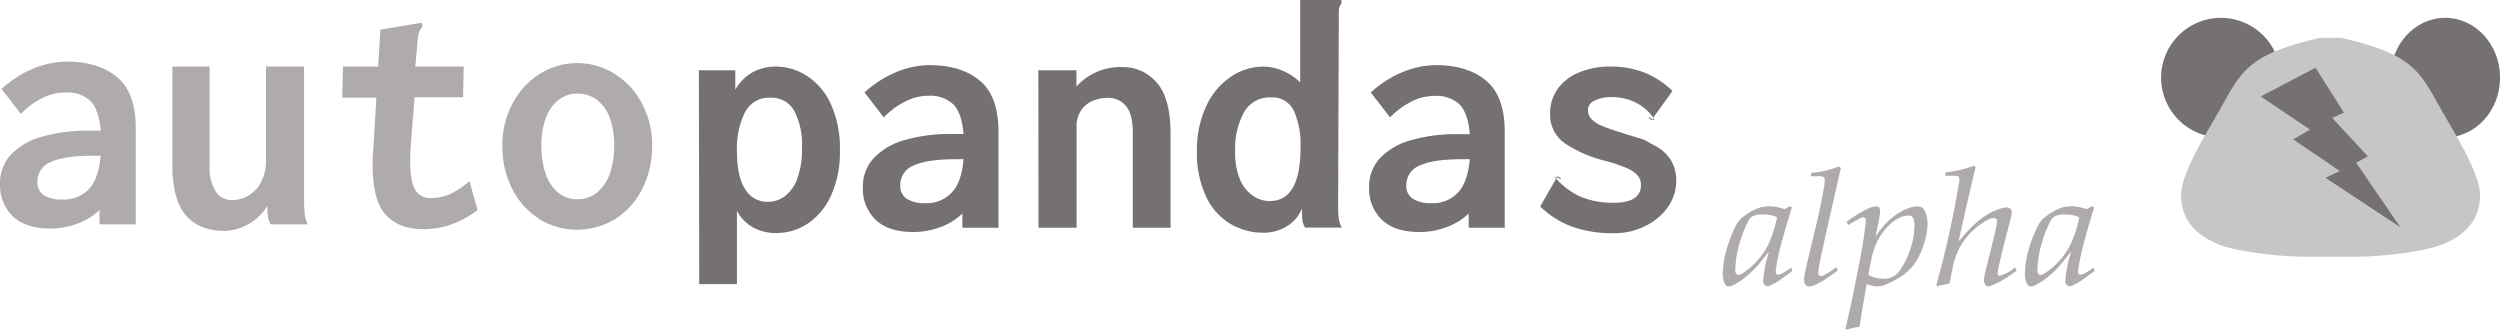
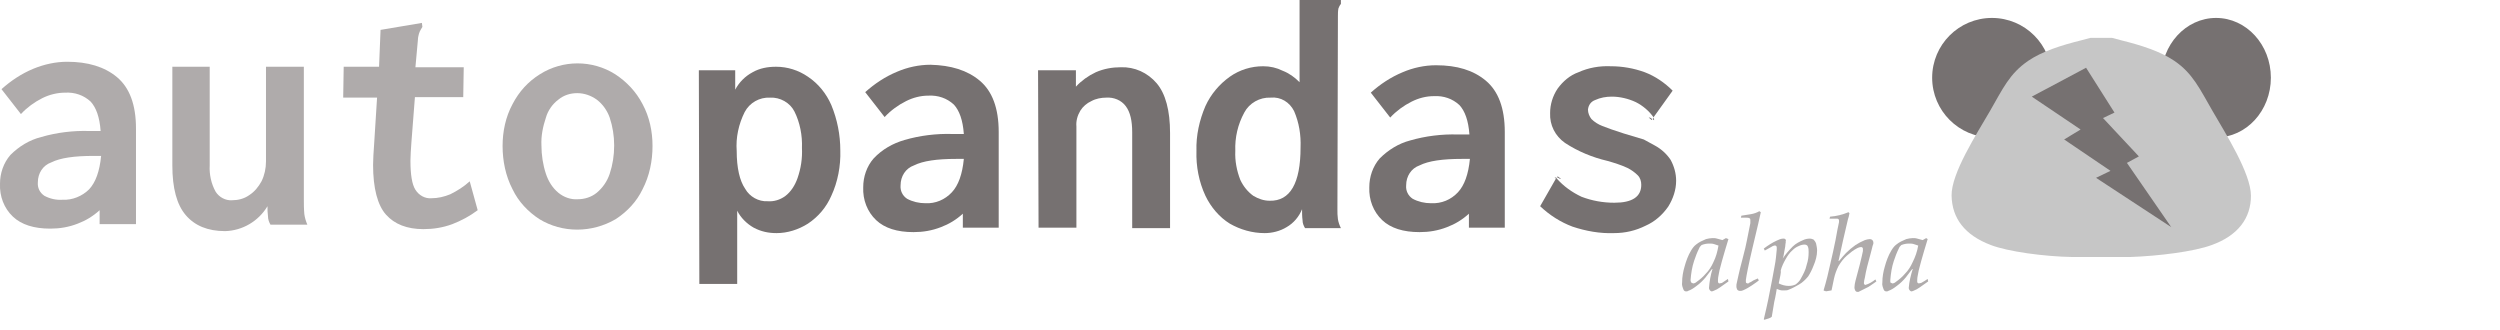
- <svg xmlns="http://www.w3.org/2000/svg" id="Layer_1" data-name="Layer 1" viewBox="0 0 501.88 66.19">
-   <defs>
-     <style>.cls-1{fill:#afabab;}.cls-2{fill:#767171;}.cls-3{fill:#c6c6c6;fill-rule:evenodd;}</style>
-   </defs>
-   <path class="cls-1" d="M36,36.12q3.75,3.12,3.75,10.29V65.67H32.47V62.82a13.09,13.09,0,0,1-4.39,2.7,15.33,15.33,0,0,1-5.5,1q-4.93,0-7.51-2.43a8.63,8.63,0,0,1-2.58-6.6,8.35,8.35,0,0,1,2.13-5.76,13.38,13.38,0,0,1,6.15-3.62,32.74,32.74,0,0,1,9.61-1.24H32.7c-.22-2.76-.89-4.72-2-5.9a6.76,6.76,0,0,0-5.13-1.77A10.39,10.39,0,0,0,21,40.31a15.19,15.19,0,0,0-4.33,3.19l-3.87-5a21.56,21.56,0,0,1,6.4-4.1A17.9,17.9,0,0,1,26,33Q32.21,33,36,36.12ZM30.35,58.59c1.3-1.42,2.08-3.64,2.35-6.69H31.18c-3.88,0-6.72.42-8.5,1.26a4.15,4.15,0,0,0-2.68,4,3,3,0,0,0,1.34,2.71A6.7,6.7,0,0,0,25,60.7,6.89,6.89,0,0,0,30.35,58.59Z" transform="translate(-12.49 -20.64)" />
-   <path class="cls-1" d="M49.79,63.86q-2.7-3.15-2.7-10V34h7.48V53.82a9.16,9.16,0,0,0,1.21,5.26A3.82,3.82,0,0,0,59.1,60.8a6.27,6.27,0,0,0,3.44-1A6.85,6.85,0,0,0,65,57a8.94,8.94,0,0,0,.89-4V34h7.64V60.5a29.37,29.37,0,0,0,.12,3.08,7,7,0,0,0,.58,2.09H66.81A5.12,5.12,0,0,1,66.26,64a16.22,16.22,0,0,1-.11-2,10.51,10.51,0,0,1-8.54,5Q52.48,67,49.79,63.86Z" transform="translate(-12.49 -20.64)" />
-   <path class="cls-1" d="M108.36,62.82a20.07,20.07,0,0,1-5.14,2.83,16.7,16.7,0,0,1-5.78,1c-3.28,0-5.8-1-7.54-2.91s-2.61-5.28-2.61-10c0-1.21.06-2.55.2-4l.56-9.5H81.2L81.33,34h7.08l.43-7.41,8.34-1.39.13.76-.33.48a3.2,3.2,0,0,0-.43.89,4.63,4.63,0,0,0-.2,1.21L95.86,34h9.72l-.13,6.15H95.72l-.72,9c-.11,1.54-.17,2.78-.17,3.71,0,2.8.34,4.75,1,5.87a3.49,3.49,0,0,0,3.21,1.67,9.11,9.11,0,0,0,3.8-.8A16.15,16.15,0,0,0,106.74,57Z" transform="translate(-12.49 -20.64)" />
-   <path class="cls-1" d="M120.77,64.61a15.08,15.08,0,0,1-5.43-6,18.79,18.79,0,0,1-2-8.74,17.48,17.48,0,0,1,2-8.38,15.47,15.47,0,0,1,5.47-6,14.14,14.14,0,0,1,15.12,0,15.49,15.49,0,0,1,5.48,6,17.59,17.59,0,0,1,2,8.38,18.79,18.79,0,0,1-2,8.74,15,15,0,0,1-5.43,6,14.65,14.65,0,0,1-15.28,0Zm11.56-5.31a8.45,8.45,0,0,0,2.57-3.77,16.55,16.55,0,0,0,.89-5.65,15.87,15.87,0,0,0-.89-5.59,7.89,7.89,0,0,0-2.57-3.6,6.32,6.32,0,0,0-3.92-1.26,6,6,0,0,0-3.79,1.26,8,8,0,0,0-2.54,3.62,15.45,15.45,0,0,0-.91,5.57,16.83,16.83,0,0,0,.87,5.68,8.4,8.4,0,0,0,2.5,3.75,5.89,5.89,0,0,0,3.87,1.33A6.09,6.09,0,0,0,132.33,59.3Z" transform="translate(-12.49 -20.64)" />
-   <path class="cls-2" d="M152.79,34.74h7.31v3.9a9.32,9.32,0,0,1,3.49-3.51A9.67,9.67,0,0,1,168.24,34,11.52,11.52,0,0,1,174.68,36a13.31,13.31,0,0,1,4.68,5.69,21.36,21.36,0,0,1,1.75,9.07,21,21,0,0,1-1.79,9.14,13.2,13.2,0,0,1-4.69,5.64,11.39,11.39,0,0,1-6.32,1.89,9.55,9.55,0,0,1-4.55-1.08,8.13,8.13,0,0,1-3.33-3.39V77.68h-7.57ZM170.09,60a7.78,7.78,0,0,0,2.49-3.59,17.35,17.35,0,0,0,.92-6.07A14.82,14.82,0,0,0,172,43a5.19,5.19,0,0,0-4.88-2.75,5.37,5.37,0,0,0-5.06,2.9A16.23,16.23,0,0,0,160.43,51q0,5.13,1.66,7.64a5.12,5.12,0,0,0,4.5,2.52A5.71,5.71,0,0,0,170.09,60Z" transform="translate(-12.49 -20.64)" />
-   <path class="cls-2" d="M209.18,36.82q3.76,3.1,3.76,10.29V66.36h-7.25V63.52a13,13,0,0,1-4.38,2.7,15.39,15.39,0,0,1-5.51,1q-4.94,0-7.51-2.43a8.63,8.63,0,0,1-2.58-6.6,8.35,8.35,0,0,1,2.13-5.76A13.38,13.38,0,0,1,194,48.78a32.69,32.69,0,0,1,9.61-1.24h2.31q-.33-4.14-2-5.91a6.79,6.79,0,0,0-5.13-1.77A10.32,10.32,0,0,0,194.25,41a15.46,15.46,0,0,0-4.34,3.2l-3.87-5a21.62,21.62,0,0,1,6.4-4.1,17.76,17.76,0,0,1,6.74-1.39Q205.42,33.71,209.18,36.82Zm-5.61,22.46q2-2.12,2.35-6.68H204.4q-5.82,0-8.5,1.26a4.15,4.15,0,0,0-2.68,4,3,3,0,0,0,1.34,2.71,6.72,6.72,0,0,0,3.69.86A6.84,6.84,0,0,0,203.57,59.28Z" transform="translate(-12.49 -20.64)" />
-   <path class="cls-2" d="M220.94,34.74h7.65V38a12,12,0,0,1,4-2.9,12.17,12.17,0,0,1,5-1,8.91,8.91,0,0,1,7.19,3.19q2.7,3.2,2.7,10V66.36H239.9V47.24c0-2.38-.43-4.13-1.31-5.26a4.61,4.61,0,0,0-3.88-1.69,7.2,7.2,0,0,0-3,.65,5.21,5.21,0,0,0-2.25,1.93,5.71,5.71,0,0,0-.84,3.18V66.36h-7.65Z" transform="translate(-12.49 -20.64)" />
-   <path class="cls-2" d="M259.42,65.55A12.57,12.57,0,0,1,254.56,60a20.48,20.48,0,0,1-1.79-9,20.78,20.78,0,0,1,1.84-9,14.22,14.22,0,0,1,4.91-5.92A11.79,11.79,0,0,1,266.2,34a9.89,9.89,0,0,1,3.91.89,10.64,10.64,0,0,1,3.4,2.29V20.64h8.27v.76a1.92,1.92,0,0,0-.46.88,7.76,7.76,0,0,0-.06,1.6l-.14,38.68a13.38,13.38,0,0,0,.14,2,5.35,5.35,0,0,0,.59,1.77h-7.38a4.3,4.3,0,0,1-.54-1.62,20.27,20.27,0,0,1-.08-2.18,7.25,7.25,0,0,1-3.15,3.61,8.89,8.89,0,0,1-4.43,1.22A13,13,0,0,1,259.42,65.55Zm14.16-15.36a16.8,16.8,0,0,0-1.32-7.28,4.79,4.79,0,0,0-4.7-2.72,5.82,5.82,0,0,0-5.34,3,15,15,0,0,0-1.77,7.74,14.05,14.05,0,0,0,1,5.83A7.45,7.45,0,0,0,264.1,60a5.86,5.86,0,0,0,3.26,1Q273.58,61.07,273.58,50.19Z" transform="translate(-12.49 -20.64)" />
-   <path class="cls-2" d="M310.82,36.82q3.75,3.1,3.75,10.29V66.36h-7.24V63.52a13.09,13.09,0,0,1-4.39,2.7,15.35,15.35,0,0,1-5.51,1c-3.28,0-5.79-.81-7.51-2.43a8.63,8.63,0,0,1-2.58-6.6,8.31,8.31,0,0,1,2.14-5.76,13.29,13.29,0,0,1,6.15-3.62,32.69,32.69,0,0,1,9.61-1.24h2.32c-.22-2.76-.9-4.73-2-5.91a6.79,6.79,0,0,0-5.13-1.77A10.39,10.39,0,0,0,295.88,41a15.61,15.61,0,0,0-4.34,3.2l-3.87-5a21.53,21.53,0,0,1,6.41-4.1,17.71,17.71,0,0,1,6.73-1.39Q307.07,33.71,310.82,36.82Zm-5.61,22.46q1.95-2.12,2.35-6.68H306c-3.89,0-6.72.42-8.51,1.26a4.17,4.17,0,0,0-2.68,4,3,3,0,0,0,1.34,2.71,6.76,6.76,0,0,0,3.69.86A6.87,6.87,0,0,0,305.21,59.28Z" transform="translate(-12.49 -20.64)" />
-   <path class="cls-2" d="M342.46,48.66l2.22,1.21a8.27,8.27,0,0,1,3.24,2.9A8,8,0,0,1,349,57a9,9,0,0,1-1.64,5.15A11.78,11.78,0,0,1,342.82,66a13.71,13.71,0,0,1-6.35,1.46,24.49,24.49,0,0,1-8.3-1.28,18.48,18.48,0,0,1-6.49-4.08l3.18-5.56,0-.07.07.07a14.56,14.56,0,0,0,5,3.65,16.69,16.69,0,0,0,6.57,1.15c3.62,0,5.42-1.2,5.42-3.58a2.86,2.86,0,0,0-.66-1.88,5.84,5.84,0,0,0-2.11-1.46,30.85,30.85,0,0,0-4-1.39,25.71,25.71,0,0,1-8.48-3.59,6.93,6.93,0,0,1-3-6,8.39,8.39,0,0,1,1.47-4.88,9.65,9.65,0,0,1,4.24-3.34A15.91,15.91,0,0,1,335.84,34a18.21,18.21,0,0,1,6.77,1.21,17.08,17.08,0,0,1,5.64,3.69l-3.84,5.32,0,.07a0,0,0,0,1,0,0,9.47,9.47,0,0,0-3.59-3.08A10.58,10.58,0,0,0,336,40.13a7.43,7.43,0,0,0-3.38.69,2.11,2.11,0,0,0-1.35,1.89,2.59,2.59,0,0,0,.74,1.87,6.54,6.54,0,0,0,2.25,1.4c1,.42,2.44.92,4.32,1.49Zm-17.83,7.55v-.1a0,0,0,0,1,0,0l.37.16-.14.23Zm1.22.3a.05.05,0,0,1-.06.06.89.89,0,0,1-.35-.13l-.41-.2.13-.23.66.4Zm17.6-12.25s0-.06.07-.06a.8.8,0,0,1,.35.16l.34.23-.13.17-.63-.43Zm1.16.53s-.05,0-.15,0l-.25-.15.17-.26A1.47,1.47,0,0,1,344.61,44.79Z" transform="translate(-12.49 -20.64)" />
-   <ellipse class="cls-2" cx="490.88" cy="15.59" rx="11.01" ry="12.01" />
-   <circle class="cls-2" cx="445.85" cy="15.59" r="12.01" />
-   <path class="cls-3" d="M480.35,28.23l2.13,0,1.92.47c4.05,1,7.84,2.23,10.65,4.13,3.73,2.53,5.1,5.56,7.66,10.07s7.69,12.53,7.66,17-2.59,7.95-7.86,9.91c-3.45,1.28-10.61,2.24-16.42,2.37h-1v0H476v0h-1.39c-5.82-.13-13-1.09-16.43-2.37-5.26-2-7.82-5.43-7.85-9.91s5.11-12.5,7.66-17,3.93-7.54,7.66-10.07c2.8-1.9,6.6-3.11,10.65-4.13l1.92-.47Z" transform="translate(-12.49 -20.64)" />
-   <polygon class="cls-2" points="464.84 13.59 470.54 22.61 468.19 23.67 475.36 31.39 473.01 32.68 481.87 45.61 466.84 35.7 469.71 34.33 460.37 27.98 463.72 26.02 453.86 19.36 464.84 13.59" />
-   <path class="cls-1" d="M372.11,74.37l.18.69-2.58,1.87A11,11,0,0,1,367.77,78a1.14,1.14,0,0,1-.45.11.85.85,0,0,1-.6-.3,1.09,1.09,0,0,1-.29-.76,24.47,24.47,0,0,1,1.13-5.69l-.12-.05c-.86,1.14-1.53,2-2,2.52a21.76,21.76,0,0,1-2.72,2.59A11.66,11.66,0,0,1,360.17,78a1.86,1.86,0,0,1-.62.13.84.84,0,0,1-.74-.42,4.18,4.18,0,0,1-.47-2.29,17.93,17.93,0,0,1,.8-4.83,25.35,25.35,0,0,1,1.9-4.82,5.12,5.12,0,0,1,1.57-1.75,12,12,0,0,1,3-1.66,6.42,6.42,0,0,1,2-.31,7.91,7.91,0,0,1,1.42.12,11.45,11.45,0,0,1,1.7.46l1.1-.61.38.29c-.74,2.37-1.39,4.62-2,6.73-.34,1.27-.58,2.22-.7,2.85-.22,1-.39,1.95-.52,2.86a3.73,3.73,0,0,0,0,.43.8.8,0,0,0,.13.5.49.49,0,0,0,.33.11,1.76,1.76,0,0,0,.71-.21A16.58,16.58,0,0,0,372.11,74.37Zm-2.86-10.12a6.76,6.76,0,0,0-1.34-.43,7.91,7.91,0,0,0-1.48-.13,4.45,4.45,0,0,0-2.27.46,2.57,2.57,0,0,0-.79,1.07A22.69,22.69,0,0,0,361.85,69a20.4,20.4,0,0,0-1,5.78,2,2,0,0,0,.08.64.65.65,0,0,0,.23.32.54.54,0,0,0,.3.1,2.22,2.22,0,0,0,1-.42A14.2,14.2,0,0,0,365.24,73a14,14,0,0,0,2.41-3.62A24.32,24.32,0,0,0,369.25,64.25Z" transform="translate(-12.49 -20.64)" />
-   <path class="cls-1" d="M381.14,74.27l.29.66c-.3.25-1,.74-2.1,1.49a14.44,14.44,0,0,1-2.68,1.52,2.47,2.47,0,0,1-.93.21,1,1,0,0,1-.77-.33,1.56,1.56,0,0,1-.28-1,5.74,5.74,0,0,1,.12-1.17c.11-.65.66-3,1.63-7q1.05-4.35,1.33-5.69c.46-2.18.78-3.93,1-5.27a6.22,6.22,0,0,0,.07-.85.8.8,0,0,0-.23-.64,1.74,1.74,0,0,0-1-.18l-1.58,0,.08-.66a21.36,21.36,0,0,0,2.88-.45,20.37,20.37,0,0,0,2.65-.84l.44.26q-.34,1.47-2.51,11-1.76,7.74-2,9.5a2.68,2.68,0,0,0-.05.53.74.74,0,0,0,.17.53.5.5,0,0,0,.38.2.93.93,0,0,0,.34-.08,10.18,10.18,0,0,0,1.33-.73Z" transform="translate(-12.49 -20.64)" />
-   <path class="cls-1" d="M383.18,86.83l-.2-.19c.58-2.51,1-4.54,1.36-6.09q1.34-6.63,2-10.29c.27-1.51.49-3.13.67-4.85a4.17,4.17,0,0,0,.06-.58.57.57,0,0,0-.14-.4.43.43,0,0,0-.33-.15.75.75,0,0,0-.24,0,2.85,2.85,0,0,0-.46.18c-.21.1-.54.28-1,.54l-1.36.81-.35-.62a23.08,23.08,0,0,1,3.91-2.49,5.22,5.22,0,0,1,2-.63.84.84,0,0,1,.59.19.71.71,0,0,1,.22.57,3.52,3.52,0,0,1,0,.5c0,.21-.08.62-.19,1.22-.17.92-.28,1.49-.32,1.69-.22,1-.35,1.62-.4,1.9a16.16,16.16,0,0,1,3.1-3.61,12,12,0,0,1,3.25-2,6.05,6.05,0,0,1,2.08-.47,1.65,1.65,0,0,1,1,.3,2.61,2.61,0,0,1,.71,1.22,6.73,6.73,0,0,1,.32,2.16,13.76,13.76,0,0,1-1,4.62,13,13,0,0,1-1.74,3.4A10.36,10.36,0,0,1,394,76.23a18.49,18.49,0,0,1-3.34,1.7,3.39,3.39,0,0,1-1.17.22,3.94,3.94,0,0,1-.77-.07c-.26,0-.75-.18-1.5-.39-.13.82-.36,2.18-.69,4l-.75,4.56A12.62,12.62,0,0,0,383.18,86.83Zm4.37-11a6.22,6.22,0,0,0,3,.77,4,4,0,0,0,2.13-.51,5.21,5.21,0,0,0,1.59-1.71,17.29,17.29,0,0,0,1.88-4.22,14.61,14.61,0,0,0,.67-4,3.56,3.56,0,0,0-.31-1.84,1.05,1.05,0,0,0-.9-.41,4.25,4.25,0,0,0-1.75.42,7.33,7.33,0,0,0-1.88,1.27,12.22,12.22,0,0,0-2.17,2.66,12.76,12.76,0,0,0-1.44,3.54C388.21,72.33,388,73.66,387.55,75.87Z" transform="translate(-12.49 -20.64)" />
-   <path class="cls-1" d="M401.44,78.1l-.23-.22q1.28-4.59,2-7.77.94-4,1.62-7.57c.46-2.39.77-4.21,1-5.46a4.4,4.4,0,0,0,0-.48.68.68,0,0,0-.13-.46.76.76,0,0,0-.47-.21c-.23,0-1,0-2.24,0l.09-.67a23.81,23.81,0,0,0,5.68-1.35l.34.32c-.22.82-.37,1.44-.46,1.87l-1.52,6.51-1.39,6.27.12.06c.92-1.1,1.65-1.92,2.18-2.46a17.88,17.88,0,0,1,2.83-2.4,12,12,0,0,1,2.92-1.47,5.47,5.47,0,0,1,1.58-.34,1,1,0,0,1,1,1,3.36,3.36,0,0,1-.09.72c-.08.37-.32,1.3-.72,2.81-.74,2.72-1.31,5-1.74,7a11,11,0,0,0-.29,1.72.52.52,0,0,0,.13.38A.42.42,0,0,0,414,76a8.28,8.28,0,0,0,3-1.65l.35.6c-.62.49-1.45,1.06-2.47,1.71A18,18,0,0,1,412.17,78a1.55,1.55,0,0,1-.55.13.75.75,0,0,1-.58-.32,1.67,1.67,0,0,1-.26-1,9.09,9.09,0,0,1,.36-2l1.29-5.16c.46-1.8.76-3.13.91-4a3.7,3.7,0,0,0,.07-.65.51.51,0,0,0-.17-.42.68.68,0,0,0-.5-.16,2.41,2.41,0,0,0-1.08.28,13.22,13.22,0,0,0-3.11,2.23A13,13,0,0,0,406,70.15a15.42,15.42,0,0,0-1.42,3.73l-.74,3.69-1.77.36C401.84,78,401.63,78,401.44,78.1Z" transform="translate(-12.49 -20.64)" />
-   <path class="cls-1" d="M432.77,74.37l.19.69-2.58,1.87A11.34,11.34,0,0,1,428.43,78a1.14,1.14,0,0,1-.45.11.86.86,0,0,1-.6-.3,1.09,1.09,0,0,1-.29-.76,24.1,24.1,0,0,1,1.14-5.69l-.12-.05c-.87,1.14-1.54,2-2,2.52a21.76,21.76,0,0,1-2.72,2.59A11.66,11.66,0,0,1,420.83,78a1.86,1.86,0,0,1-.62.13.84.84,0,0,1-.74-.42,4.18,4.18,0,0,1-.47-2.29,17.93,17.93,0,0,1,.8-4.83,25.35,25.35,0,0,1,1.9-4.82,5.12,5.12,0,0,1,1.57-1.75,12.15,12.15,0,0,1,3-1.66,6.42,6.42,0,0,1,2-.31,7.91,7.91,0,0,1,1.42.12,11.13,11.13,0,0,1,1.7.46l1.1-.61.38.29c-.74,2.37-1.38,4.62-1.95,6.73-.34,1.27-.58,2.22-.7,2.85-.22,1-.39,1.95-.52,2.86a3.73,3.73,0,0,0,0,.43.8.8,0,0,0,.13.5.5.5,0,0,0,.33.11,1.79,1.79,0,0,0,.72-.21A17.83,17.83,0,0,0,432.77,74.37Zm-2.86-10.12a6.56,6.56,0,0,0-1.34-.43,7.84,7.84,0,0,0-1.48-.13,4.45,4.45,0,0,0-2.27.46,2.57,2.57,0,0,0-.79,1.07A22.69,22.69,0,0,0,422.51,69a20.35,20.35,0,0,0-1,5.78,2,2,0,0,0,.07.64.65.65,0,0,0,.23.32.56.56,0,0,0,.3.1,2.24,2.24,0,0,0,1-.42A14.47,14.47,0,0,0,425.9,73a14,14,0,0,0,2.41-3.62A23.75,23.75,0,0,0,429.91,64.25Z" transform="translate(-12.49 -20.64)" />
+ <svg xmlns="http://www.w3.org/2000/svg" version="1.1" id="Layer_1" x="0px" y="0px" viewBox="0 0 501.9 66.2" style="enable-background:new 0 0 501.9 66.2;" xml:space="preserve">
+   <style type="text/css">
+ 	.st0{fill:#AFABAB;}
+ 	.st1{fill:#767171;}
+ 	.st2{fill-rule:evenodd;clip-rule:evenodd;fill:#C6C6C6;}
+ </style>
+   <path class="st0" d="M23.5,15.5c2.5,2.1,3.8,5.5,3.8,10.3V45H20v-2.8c-1.3,1.2-2.8,2.1-4.4,2.7c-1.8,0.7-3.6,1-5.5,1  c-3.3,0-5.8-0.8-7.5-2.4c-1.8-1.7-2.7-4.1-2.6-6.6c0-2.1,0.7-4.2,2.1-5.8c1.7-1.7,3.8-3,6.2-3.6c3.1-0.9,6.4-1.3,9.6-1.2h2.3  c-0.2-2.8-0.9-4.7-2-5.9c-1.4-1.3-3.2-1.9-5.1-1.8c-1.6,0-3.2,0.4-4.6,1.1c-1.6,0.8-3.1,1.9-4.3,3.2l-3.9-5c1.9-1.7,4-3.1,6.4-4.1  c2.2-0.9,4.5-1.4,6.8-1.4C17.6,12.4,21,13.4,23.5,15.5z M17.9,38c1.3-1.4,2.1-3.6,2.4-6.7h-1.5c-3.9,0-6.7,0.4-8.5,1.3  c-1.7,0.6-2.7,2.2-2.7,4c-0.1,1.1,0.4,2.1,1.3,2.7c1.1,0.6,2.4,0.9,3.7,0.8C14.5,40.2,16.5,39.4,17.9,38z" />
+   <path class="st0" d="M37.3,43.2c-1.8-2.1-2.7-5.4-2.7-10V13.4h7.5v19.8c-0.1,1.8,0.3,3.7,1.2,5.3c0.7,1.1,2,1.8,3.3,1.7  c1.2,0,2.4-0.3,3.4-1c1.1-0.7,1.9-1.7,2.5-2.8c0.6-1.2,0.9-2.6,0.9-4v-19H61v26.5c0,1,0,2.1,0.1,3.1c0.1,0.7,0.3,1.4,0.6,2.1h-7.4  c-0.3-0.5-0.5-1.1-0.5-1.7c-0.1-0.7-0.1-1.3-0.1-2c-1.8,3-5,4.9-8.5,5C41.7,46.4,39.1,45.3,37.3,43.2z" />
+   <path class="st0" d="M95.9,42.2c-1.6,1.2-3.3,2.1-5.1,2.8c-1.9,0.7-3.8,1-5.8,1c-3.3,0-5.8-1-7.5-2.9s-2.6-5.3-2.6-10  c0-1.2,0.1-2.5,0.2-4l0.6-9.5h-6.8l0.1-6.2h7.1L76.4,6l8.3-1.4l0.1,0.8l-0.3,0.5c-0.2,0.3-0.3,0.6-0.4,0.9c-0.1,0.4-0.2,0.8-0.2,1.2  l-0.5,5.5h9.7L93,19.5h-9.7l-0.7,9c-0.1,1.5-0.2,2.8-0.2,3.7c0,2.8,0.3,4.8,1,5.9c0.7,1.1,1.9,1.8,3.2,1.7c1.3,0,2.6-0.3,3.8-0.8  c1.4-0.7,2.7-1.5,3.9-2.6L95.9,42.2z" />
+   <path class="st0" d="M108.3,44c-2.3-1.5-4.2-3.5-5.4-6c-1.4-2.7-2-5.7-2-8.7c0-2.9,0.6-5.8,2-8.4c1.3-2.5,3.1-4.5,5.5-6  c4.6-2.9,10.5-2.9,15.1,0c2.3,1.5,4.2,3.5,5.5,6c1.4,2.6,2,5.5,2,8.4c0,3-0.6,6-2,8.7c-1.2,2.5-3.1,4.5-5.4,6  C118.8,46.8,112.9,46.8,108.3,44L108.3,44z M119.8,38.7c1.2-1,2.1-2.3,2.6-3.8c0.6-1.8,0.9-3.7,0.9-5.7c0-1.9-0.3-3.8-0.9-5.6  c-0.5-1.4-1.4-2.7-2.6-3.6c-1.1-0.8-2.5-1.3-3.9-1.3c-1.4,0-2.7,0.4-3.8,1.3c-1.2,0.9-2.1,2.2-2.5,3.6c-0.6,1.8-1,3.7-0.9,5.6  c0,1.9,0.3,3.9,0.9,5.7c0.5,1.5,1.3,2.8,2.5,3.8c1.1,0.9,2.5,1.4,3.9,1.3C117.3,40,118.7,39.6,119.8,38.7z" />
+   <path class="st1" d="M140.3,14.1h7.3V18c0.8-1.5,2-2.7,3.5-3.5c1.4-0.8,3-1.1,4.7-1.1c2.3,0,4.5,0.7,6.4,2c2.1,1.4,3.7,3.4,4.7,5.7  c1.2,2.9,1.8,6,1.8,9.1c0.1,3.1-0.5,6.3-1.8,9.1c-1,2.3-2.6,4.2-4.7,5.6c-1.9,1.2-4.1,1.9-6.3,1.9c-1.6,0-3.1-0.3-4.6-1.1  c-1.4-0.8-2.6-2-3.3-3.4V57h-7.6L140.3,14.1z M157.6,39.4c1.2-0.9,2-2.2,2.5-3.6c0.7-2,1-4,0.9-6.1c0.1-2.5-0.4-5.1-1.5-7.3  c-0.9-1.8-2.9-2.9-4.9-2.8c-2.1-0.1-4.1,1-5.1,2.9c-1.2,2.4-1.8,5.1-1.6,7.8c0,3.4,0.6,6,1.7,7.6c0.9,1.6,2.7,2.6,4.5,2.5  C155.4,40.5,156.6,40.1,157.6,39.4z" />
+   <path class="st1" d="M196.7,16.2c2.5,2.1,3.8,5.5,3.8,10.3v19.2h-7.2v-2.8c-1.3,1.2-2.8,2.1-4.4,2.7c-1.8,0.7-3.6,1-5.5,1  c-3.3,0-5.8-0.8-7.5-2.4c-1.8-1.7-2.7-4.1-2.6-6.6c0-2.1,0.7-4.2,2.1-5.8c1.7-1.8,3.8-3,6.2-3.7c3.1-0.9,6.4-1.3,9.6-1.2h2.3  c-0.2-2.8-0.9-4.7-2-5.9c-1.4-1.3-3.2-1.9-5.1-1.8c-1.6,0-3.1,0.4-4.5,1.1c-1.6,0.8-3.1,1.9-4.3,3.2l-3.9-5c1.9-1.7,4-3.1,6.4-4.1  c2.1-0.9,4.4-1.4,6.7-1.4C190.9,13.1,194.2,14.1,196.7,16.2z M191.1,38.6c1.3-1.4,2.1-3.6,2.4-6.7h-1.5c-3.9,0-6.7,0.4-8.5,1.3  c-1.7,0.6-2.7,2.2-2.7,4c-0.1,1.1,0.4,2.1,1.3,2.7c1.1,0.6,2.4,0.9,3.7,0.9C187.8,40.9,189.7,40.1,191.1,38.6L191.1,38.6z" />
+   <path class="st1" d="M208.4,14.1h7.6v3.3c1.1-1.2,2.5-2.2,4-2.9c1.6-0.7,3.3-1,5-1c2.8-0.1,5.4,1.1,7.2,3.2c1.8,2.1,2.7,5.5,2.7,10  v19.1h-7.6V26.6c0-2.4-0.4-4.1-1.3-5.3c-0.9-1.2-2.4-1.8-3.9-1.7c-1,0-2.1,0.2-3,0.7c-0.9,0.4-1.7,1.1-2.2,1.9  c-0.6,1-0.9,2.1-0.8,3.2v20.3h-7.6L208.4,14.1z" />
+   <path class="st1" d="M246.9,44.9c-2.1-1.3-3.8-3.3-4.9-5.6c-1.3-2.8-1.9-5.9-1.8-9c-0.1-3.1,0.6-6.2,1.8-9c1.1-2.4,2.8-4.4,4.9-5.9  c2-1.4,4.3-2.1,6.7-2.1c1.4,0,2.7,0.3,3.9,0.9c1.3,0.5,2.4,1.3,3.4,2.3V0h8.3v0.8c-0.2,0.2-0.4,0.6-0.5,0.9  c-0.1,0.5-0.1,1.1-0.1,1.6l-0.1,38.7c0,0.7,0,1.3,0.1,2c0.1,0.6,0.3,1.2,0.6,1.8H262c-0.3-0.5-0.5-1-0.5-1.6  c-0.1-0.7-0.1-1.5-0.1-2.2c-0.6,1.5-1.7,2.8-3.1,3.6c-1.3,0.8-2.9,1.2-4.4,1.2C251.4,46.8,249,46.1,246.9,44.9z M261.1,29.6  c0.1-2.5-0.3-5-1.3-7.3c-0.9-1.8-2.7-2.9-4.7-2.7c-2.2-0.1-4.3,1.1-5.3,3c-1.3,2.4-1.9,5-1.8,7.7c-0.1,2,0.3,4,1,5.8  c0.6,1.3,1.5,2.4,2.6,3.2c1,0.6,2.1,1,3.3,1C259,40.4,261.1,36.8,261.1,29.6L261.1,29.6z" />
+   <path class="st1" d="M298.3,16.2c2.5,2.1,3.8,5.5,3.8,10.3v19.2h-7.2v-2.8c-1.3,1.2-2.8,2.1-4.4,2.7c-1.8,0.7-3.6,1-5.5,1  c-3.3,0-5.8-0.8-7.5-2.4c-1.8-1.7-2.7-4.1-2.6-6.6c0-2.1,0.7-4.2,2.1-5.8c1.7-1.7,3.8-3,6.1-3.6c3.1-0.9,6.4-1.3,9.6-1.2h2.3  c-0.2-2.8-0.9-4.7-2-5.9c-1.4-1.3-3.2-1.9-5.1-1.8c-1.6,0-3.1,0.4-4.5,1.1c-1.6,0.8-3.1,1.9-4.3,3.2l-3.9-5c1.9-1.7,4-3.1,6.4-4.1  c2.1-0.9,4.4-1.4,6.7-1.4C292.5,13.1,295.8,14.1,298.3,16.2z M292.7,38.6c1.3-1.4,2.1-3.6,2.4-6.7h-1.6c-3.9,0-6.7,0.4-8.5,1.3  c-1.7,0.6-2.7,2.2-2.7,4c-0.1,1.1,0.4,2.1,1.3,2.7c1.1,0.6,2.4,0.9,3.7,0.9C289.4,40.9,291.3,40.1,292.7,38.6L292.7,38.6z" />
+   <path class="st1" d="M330,28l2.2,1.2c1.3,0.7,2.4,1.7,3.2,2.9c0.7,1.3,1.1,2.7,1.1,4.2c0,1.8-0.6,3.6-1.6,5.2  c-1.2,1.7-2.7,3-4.5,3.8c-2,1-4.1,1.5-6.4,1.5c-2.8,0.1-5.6-0.4-8.3-1.3c-2.4-0.9-4.6-2.3-6.5-4.1l3.2-5.6v-0.1l0.1,0.1  c1.4,1.6,3.1,2.8,5,3.7c2.1,0.8,4.3,1.2,6.6,1.2c3.6,0,5.4-1.2,5.4-3.6c0-0.7-0.2-1.4-0.7-1.9c-0.6-0.6-1.3-1.1-2.1-1.5  c-1.3-0.6-2.6-1-4-1.4c-3-0.7-5.9-1.9-8.5-3.6c-2-1.4-3.1-3.6-3-6c0-1.7,0.5-3.4,1.5-4.9c1.1-1.5,2.5-2.7,4.2-3.3  c2-0.9,4.2-1.3,6.5-1.2c2.3,0,4.6,0.4,6.8,1.2c2.1,0.8,4,2.1,5.6,3.7l-3.8,5.3v0.1l0,0c-0.9-1.3-2.2-2.4-3.6-3.1  c-1.5-0.7-3.2-1.1-4.8-1.1c-1.2,0-2.3,0.2-3.4,0.7c-0.8,0.3-1.3,1-1.4,1.9c0,0.7,0.3,1.4,0.7,1.9c0.6,0.6,1.4,1.1,2.2,1.4  c1,0.4,2.4,0.9,4.3,1.5L330,28z M312.1,35.6L312.1,35.6L312.1,35.6l0.4,0.1l-0.1,0.2L312.1,35.6z M313.4,35.9  C313.4,35.9,313.3,35.9,313.4,35.9C313.3,35.9,313.3,35.9,313.4,35.9c-0.2,0-0.3,0-0.4-0.1l-0.4-0.2l0.1-0.2L313.4,35.9L313.4,35.9z   M331,23.6C331,23.6,331,23.6,331,23.6c0.2,0,0.3,0,0.4,0.1l0.3,0.2l-0.1,0.2L331,23.6L331,23.6z M332.1,24.1c0,0,0,0-0.1,0  l-0.2-0.2l0.2-0.3C332,23.9,332.1,24,332.1,24.1L332.1,24.1z" />
+   <ellipse class="st1" cx="444.9" cy="15.6" rx="11" ry="12" />
+   <circle class="st1" cx="399.9" cy="15.6" r="12" />
+   <path class="st2" d="M421.9,7.6h2.1l1.9,0.5c4,1,7.8,2.2,10.6,4.1c3.7,2.5,5.1,5.6,7.7,10.1s7.7,12.5,7.7,17s-2.6,8-7.9,9.9  c-3.5,1.3-10.6,2.2-16.4,2.4h-1l0,0h-9.1l0,0h-1.4c-5.8-0.1-13-1.1-16.4-2.4c-5.3-2-7.8-5.4-7.9-9.9s5.1-12.5,7.7-17  s3.9-7.5,7.7-10.1c2.8-1.9,6.6-3.1,10.6-4.1l1.9-0.5L421.9,7.6z" />
+   <polygon class="st1" points="418.8,13.6 424.5,22.6 422.2,23.7 429.4,31.4 427,32.7 435.9,45.6 420.8,35.7 423.7,34.3 414.4,28   417.7,26 407.9,19.4 " />
+   <path class="st0" d="M346.9,56l0.1,0.5l-1.7,1.2c-0.4,0.3-0.8,0.5-1.3,0.7c-0.1,0-0.2,0.1-0.3,0.1c-0.2,0-0.3-0.1-0.4-0.2  c-0.1-0.1-0.2-0.3-0.2-0.5c0.1-1.3,0.3-2.5,0.7-3.8l-0.1,0c-0.6,0.8-1,1.3-1.3,1.7c-0.5,0.6-1.1,1.2-1.8,1.7c-0.5,0.4-1.1,0.8-1.7,1  c-0.1,0.1-0.3,0.1-0.4,0.1c-0.2,0-0.4-0.1-0.5-0.3c-0.2-0.5-0.4-1-0.3-1.5c0-1.1,0.2-2.2,0.5-3.2c0.3-1.1,0.7-2.2,1.3-3.2  c0.3-0.5,0.6-0.9,1-1.2c0.6-0.5,1.3-0.8,2-1.1c0.4-0.1,0.9-0.2,1.3-0.2c0.3,0,0.6,0,0.9,0.1c0.4,0.1,0.8,0.2,1.1,0.3l0.7-0.4L347,48  c-0.5,1.6-0.9,3-1.3,4.4c-0.2,0.8-0.4,1.5-0.5,1.9c-0.1,0.7-0.3,1.3-0.3,1.9c0,0.1,0,0.2,0,0.3c0,0.1,0,0.2,0.1,0.3  c0.1,0.1,0.1,0.1,0.2,0.1c0.2,0,0.3-0.1,0.5-0.1C346.1,56.5,346.5,56.3,346.9,56z M345,49.3c-0.3-0.1-0.6-0.2-0.9-0.3  c-0.3-0.1-0.6-0.1-1-0.1c-0.5,0-1,0.1-1.5,0.3c-0.2,0.2-0.4,0.4-0.5,0.7c-0.4,0.8-0.7,1.6-1,2.5c-0.4,1.2-0.6,2.5-0.7,3.8  c0,0.1,0,0.3,0.1,0.4c0,0.1,0.1,0.2,0.2,0.2c0.1,0,0.1,0.1,0.2,0.1c0.2,0,0.5-0.1,0.7-0.3c0.7-0.5,1.3-1,1.8-1.6  c0.7-0.7,1.2-1.5,1.6-2.4C344.5,51.6,344.8,50.5,345,49.3z" />
+   <path class="st0" d="M352.9,55.9l0.2,0.4c-0.2,0.2-0.7,0.5-1.4,1c-0.6,0.4-1.1,0.7-1.8,1c-0.2,0.1-0.4,0.1-0.6,0.1  c-0.2,0-0.4-0.1-0.5-0.2c-0.1-0.2-0.2-0.4-0.2-0.7c0-0.3,0-0.5,0.1-0.8c0.1-0.4,0.4-2,1.1-4.6c0.5-1.9,0.8-3.2,0.9-3.8  c0.3-1.4,0.5-2.6,0.7-3.5c0-0.2,0-0.4,0-0.6c0-0.2,0-0.3-0.2-0.4c-0.2-0.1-0.4-0.1-0.7-0.1h-1l0.1-0.4c0.6-0.1,1.3-0.2,1.9-0.3  c0.6-0.1,1.2-0.3,1.7-0.6l0.3,0.2c-0.1,0.6-0.7,3.1-1.7,7.3c-0.8,3.4-1.2,5.5-1.3,6.3c0,0.1,0,0.2,0,0.3c0,0.1,0,0.3,0.1,0.3  c0.1,0.1,0.2,0.1,0.3,0.1c0.1,0,0.2,0,0.2-0.1c0.3-0.1,0.6-0.3,0.9-0.5L352.9,55.9z" />
+   <path class="st0" d="M354.2,64.2l-0.1-0.1c0.4-1.7,0.7-3,0.9-4c0.6-2.9,1-5.2,1.3-6.8c0.2-1,0.3-2.1,0.4-3.2c0-0.1,0-0.3,0-0.4  c0-0.1,0-0.2-0.1-0.3c-0.1-0.1-0.1-0.1-0.2-0.1c-0.1,0-0.1,0-0.2,0c-0.1,0-0.2,0.1-0.3,0.1c-0.1,0.1-0.4,0.2-0.7,0.4l-0.9,0.5  l-0.2-0.4c0.8-0.6,1.7-1.2,2.6-1.6c0.4-0.2,0.9-0.4,1.3-0.4c0.1,0,0.3,0,0.4,0.1c0.1,0.1,0.2,0.2,0.1,0.4c0,0.1,0,0.2,0,0.3  c0,0.1-0.1,0.4-0.1,0.8c-0.1,0.6-0.2,1-0.2,1.1c-0.1,0.7-0.2,1.1-0.3,1.3c0.6-0.9,1.3-1.7,2-2.4c0.6-0.6,1.4-1,2.1-1.3  c0.4-0.2,0.9-0.3,1.4-0.3c0.2,0,0.5,0.1,0.7,0.2c0.2,0.2,0.4,0.5,0.5,0.8c0.1,0.5,0.2,0.9,0.2,1.4c0,1-0.3,2.1-0.7,3  c-0.3,0.8-0.7,1.6-1.1,2.2c-0.5,0.6-1.1,1.2-1.8,1.6c-0.7,0.4-1.4,0.8-2.2,1.1c-0.2,0.1-0.5,0.1-0.8,0.1c-0.2,0-0.3,0-0.5,0  c-0.2,0-0.5-0.1-1-0.3c-0.1,0.5-0.2,1.4-0.5,2.6l-0.5,3C355.4,63.9,354.8,64,354.2,64.2z M357.1,56.9c0.6,0.3,1.3,0.5,2,0.5  c0.5,0,1-0.1,1.4-0.3c0.4-0.3,0.8-0.7,1-1.1c0.5-0.9,1-1.8,1.2-2.8c0.3-0.9,0.4-1.7,0.4-2.6c0-0.4,0-0.8-0.2-1.2  c-0.1-0.2-0.4-0.3-0.6-0.3c-0.4,0-0.8,0.1-1.2,0.3c-0.5,0.2-0.9,0.5-1.2,0.8c-0.6,0.5-1,1.1-1.4,1.8c-0.4,0.7-0.8,1.5-1,2.3  C357.6,54.6,357.4,55.5,357.1,56.9L357.1,56.9z" />
+   <path class="st0" d="M366.3,58.4l-0.2-0.1c0.6-2,1-3.7,1.3-5.1c0.4-1.8,0.8-3.4,1.1-5c0.3-1.6,0.5-2.8,0.7-3.6c0-0.1,0-0.2,0-0.3  c0-0.1,0-0.2-0.1-0.3c-0.1-0.1-0.2-0.1-0.3-0.1c-0.2,0-0.7,0-1.5,0l0.1-0.4c1.3-0.1,2.5-0.4,3.7-0.9l0.2,0.2c-0.1,0.5-0.2,1-0.3,1.2  l-1,4.3l-0.9,4.1l0.1,0c0.6-0.7,1.1-1.3,1.4-1.6c0.6-0.6,1.2-1.1,1.9-1.6c0.6-0.4,1.2-0.7,1.9-1c0.3-0.1,0.7-0.2,1-0.2  c0.4,0,0.7,0.3,0.7,0.7c0,0.2,0,0.3-0.1,0.5c-0.1,0.2-0.2,0.9-0.5,1.9c-0.5,1.8-0.9,3.3-1.1,4.6c-0.1,0.4-0.2,0.8-0.2,1.1  c0,0.1,0,0.2,0.1,0.3c0.1,0.1,0.1,0.1,0.2,0.1c0.7-0.2,1.4-0.6,2-1.1l0.2,0.4c-0.4,0.3-1,0.7-1.6,1.1c-0.6,0.3-1.2,0.6-1.8,0.9  c-0.1,0.1-0.2,0.1-0.4,0.1c-0.2,0-0.3-0.1-0.4-0.2c-0.1-0.2-0.2-0.4-0.2-0.7c0-0.4,0.1-0.9,0.2-1.3l0.9-3.4c0.3-1.2,0.5-2.1,0.6-2.6  c0-0.1,0-0.3,0-0.4c0-0.1,0-0.2-0.1-0.3c-0.1-0.1-0.2-0.1-0.3-0.1c-0.2,0-0.5,0.1-0.7,0.2c-0.8,0.4-1.4,0.9-2.1,1.5  c-0.7,0.6-1.2,1.3-1.7,2.1c-0.4,0.8-0.7,1.6-0.9,2.5l-0.5,2.4l-1.2,0.2C366.6,58.4,366.4,58.4,366.3,58.4z" />
+   <path class="st0" d="M387,56l0.1,0.5l-1.7,1.2c-0.4,0.3-0.8,0.5-1.3,0.7c-0.1,0-0.2,0.1-0.3,0.1c-0.2,0-0.3-0.1-0.4-0.2  c-0.1-0.1-0.2-0.3-0.2-0.5c0.1-1.3,0.4-2.5,0.8-3.8l-0.1,0c-0.6,0.8-1,1.3-1.3,1.7c-0.5,0.6-1.1,1.2-1.8,1.7c-0.5,0.4-1.1,0.8-1.7,1  c-0.1,0.1-0.3,0.1-0.4,0.1c-0.2,0-0.4-0.1-0.5-0.3c-0.2-0.5-0.4-1-0.3-1.5c0-1.1,0.2-2.2,0.5-3.2c0.3-1.1,0.7-2.2,1.3-3.2  c0.3-0.5,0.6-0.9,1-1.2c0.6-0.5,1.3-0.8,2-1.1c0.4-0.1,0.9-0.2,1.3-0.2c0.3,0,0.6,0,0.9,0.1c0.4,0.1,0.8,0.2,1.1,0.3l0.7-0.4L387,48  c-0.5,1.6-0.9,3-1.3,4.4c-0.2,0.8-0.4,1.5-0.5,1.9c-0.1,0.7-0.3,1.3-0.3,1.9c0,0.1,0,0.2,0,0.3c0,0.1,0,0.2,0.1,0.3  c0.1,0,0.1,0.1,0.2,0.1c0.2,0,0.3-0.1,0.5-0.1C386.2,56.5,386.6,56.3,387,56z M385.1,49.3c-0.3-0.1-0.6-0.2-0.9-0.3  c-0.3-0.1-0.6-0.1-1-0.1c-0.5,0-1,0.1-1.5,0.3c-0.2,0.2-0.4,0.4-0.5,0.7c-0.4,0.8-0.7,1.6-1,2.5c-0.4,1.2-0.6,2.5-0.7,3.8  c0,0.1,0,0.3,0,0.4c0,0.1,0.1,0.2,0.2,0.2c0.1,0,0.1,0.1,0.2,0.1c0.2,0,0.5-0.1,0.7-0.3c0.7-0.5,1.3-1,1.8-1.6  c0.7-0.7,1.2-1.5,1.6-2.4C384.5,51.6,384.9,50.5,385.1,49.3z" />
</svg>
